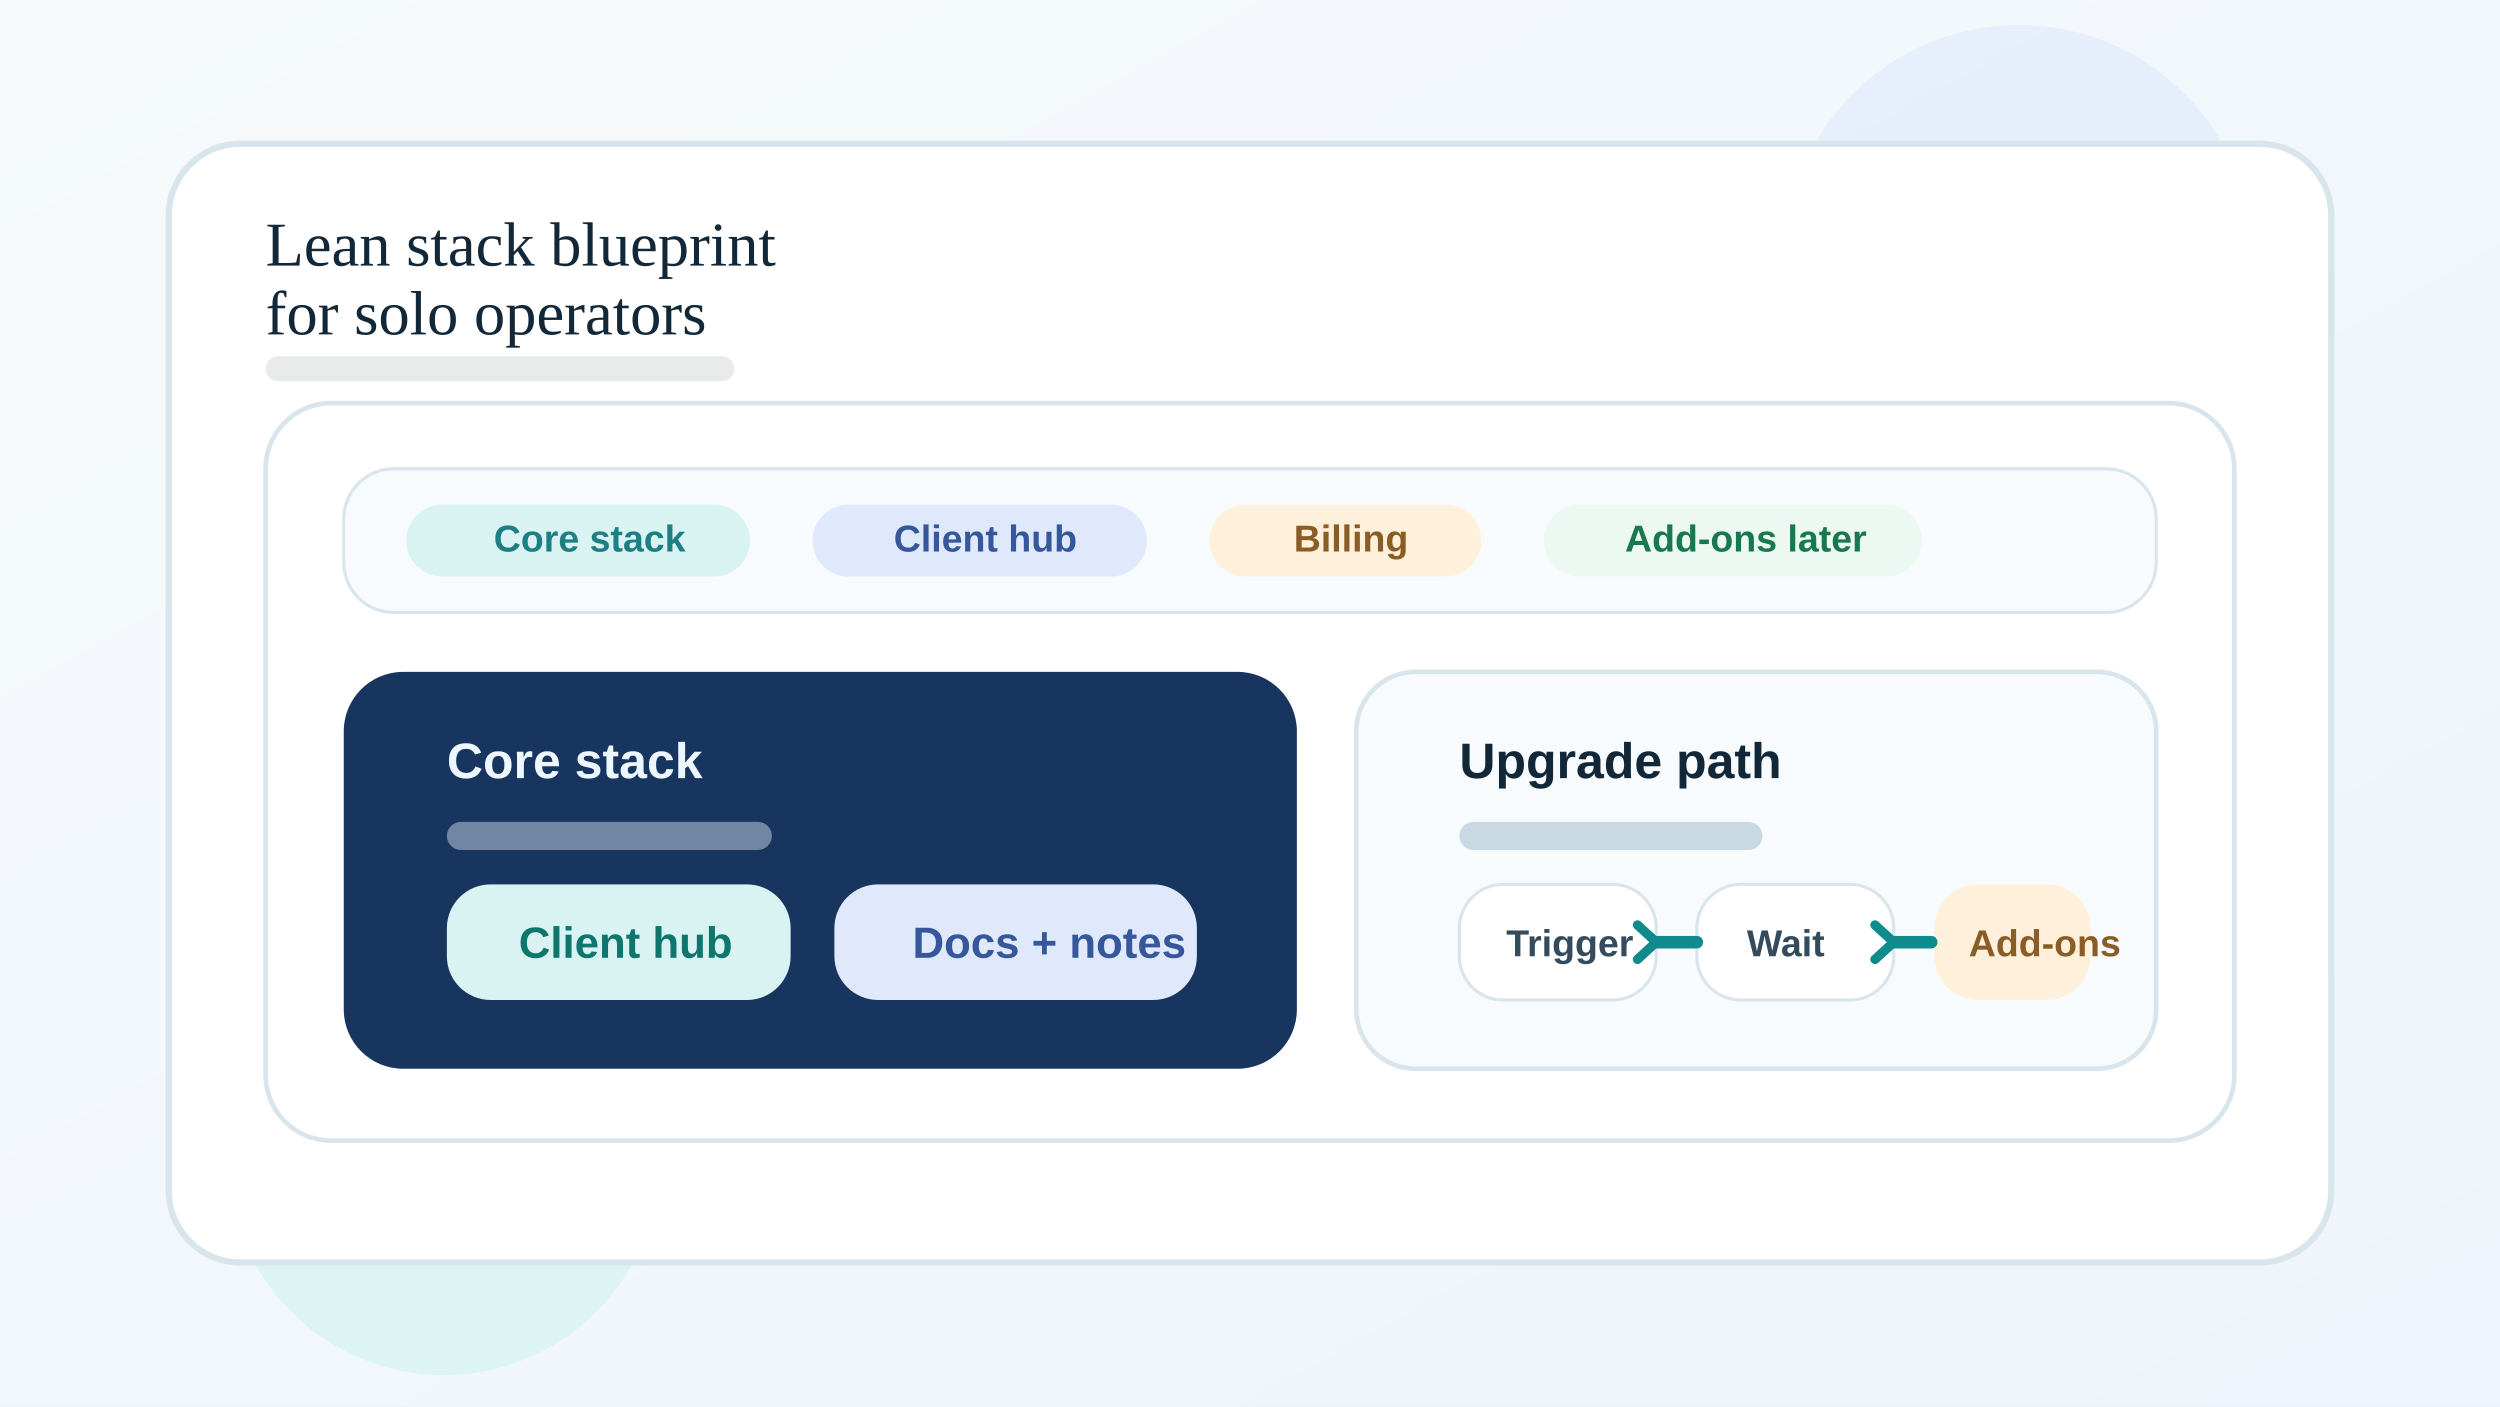
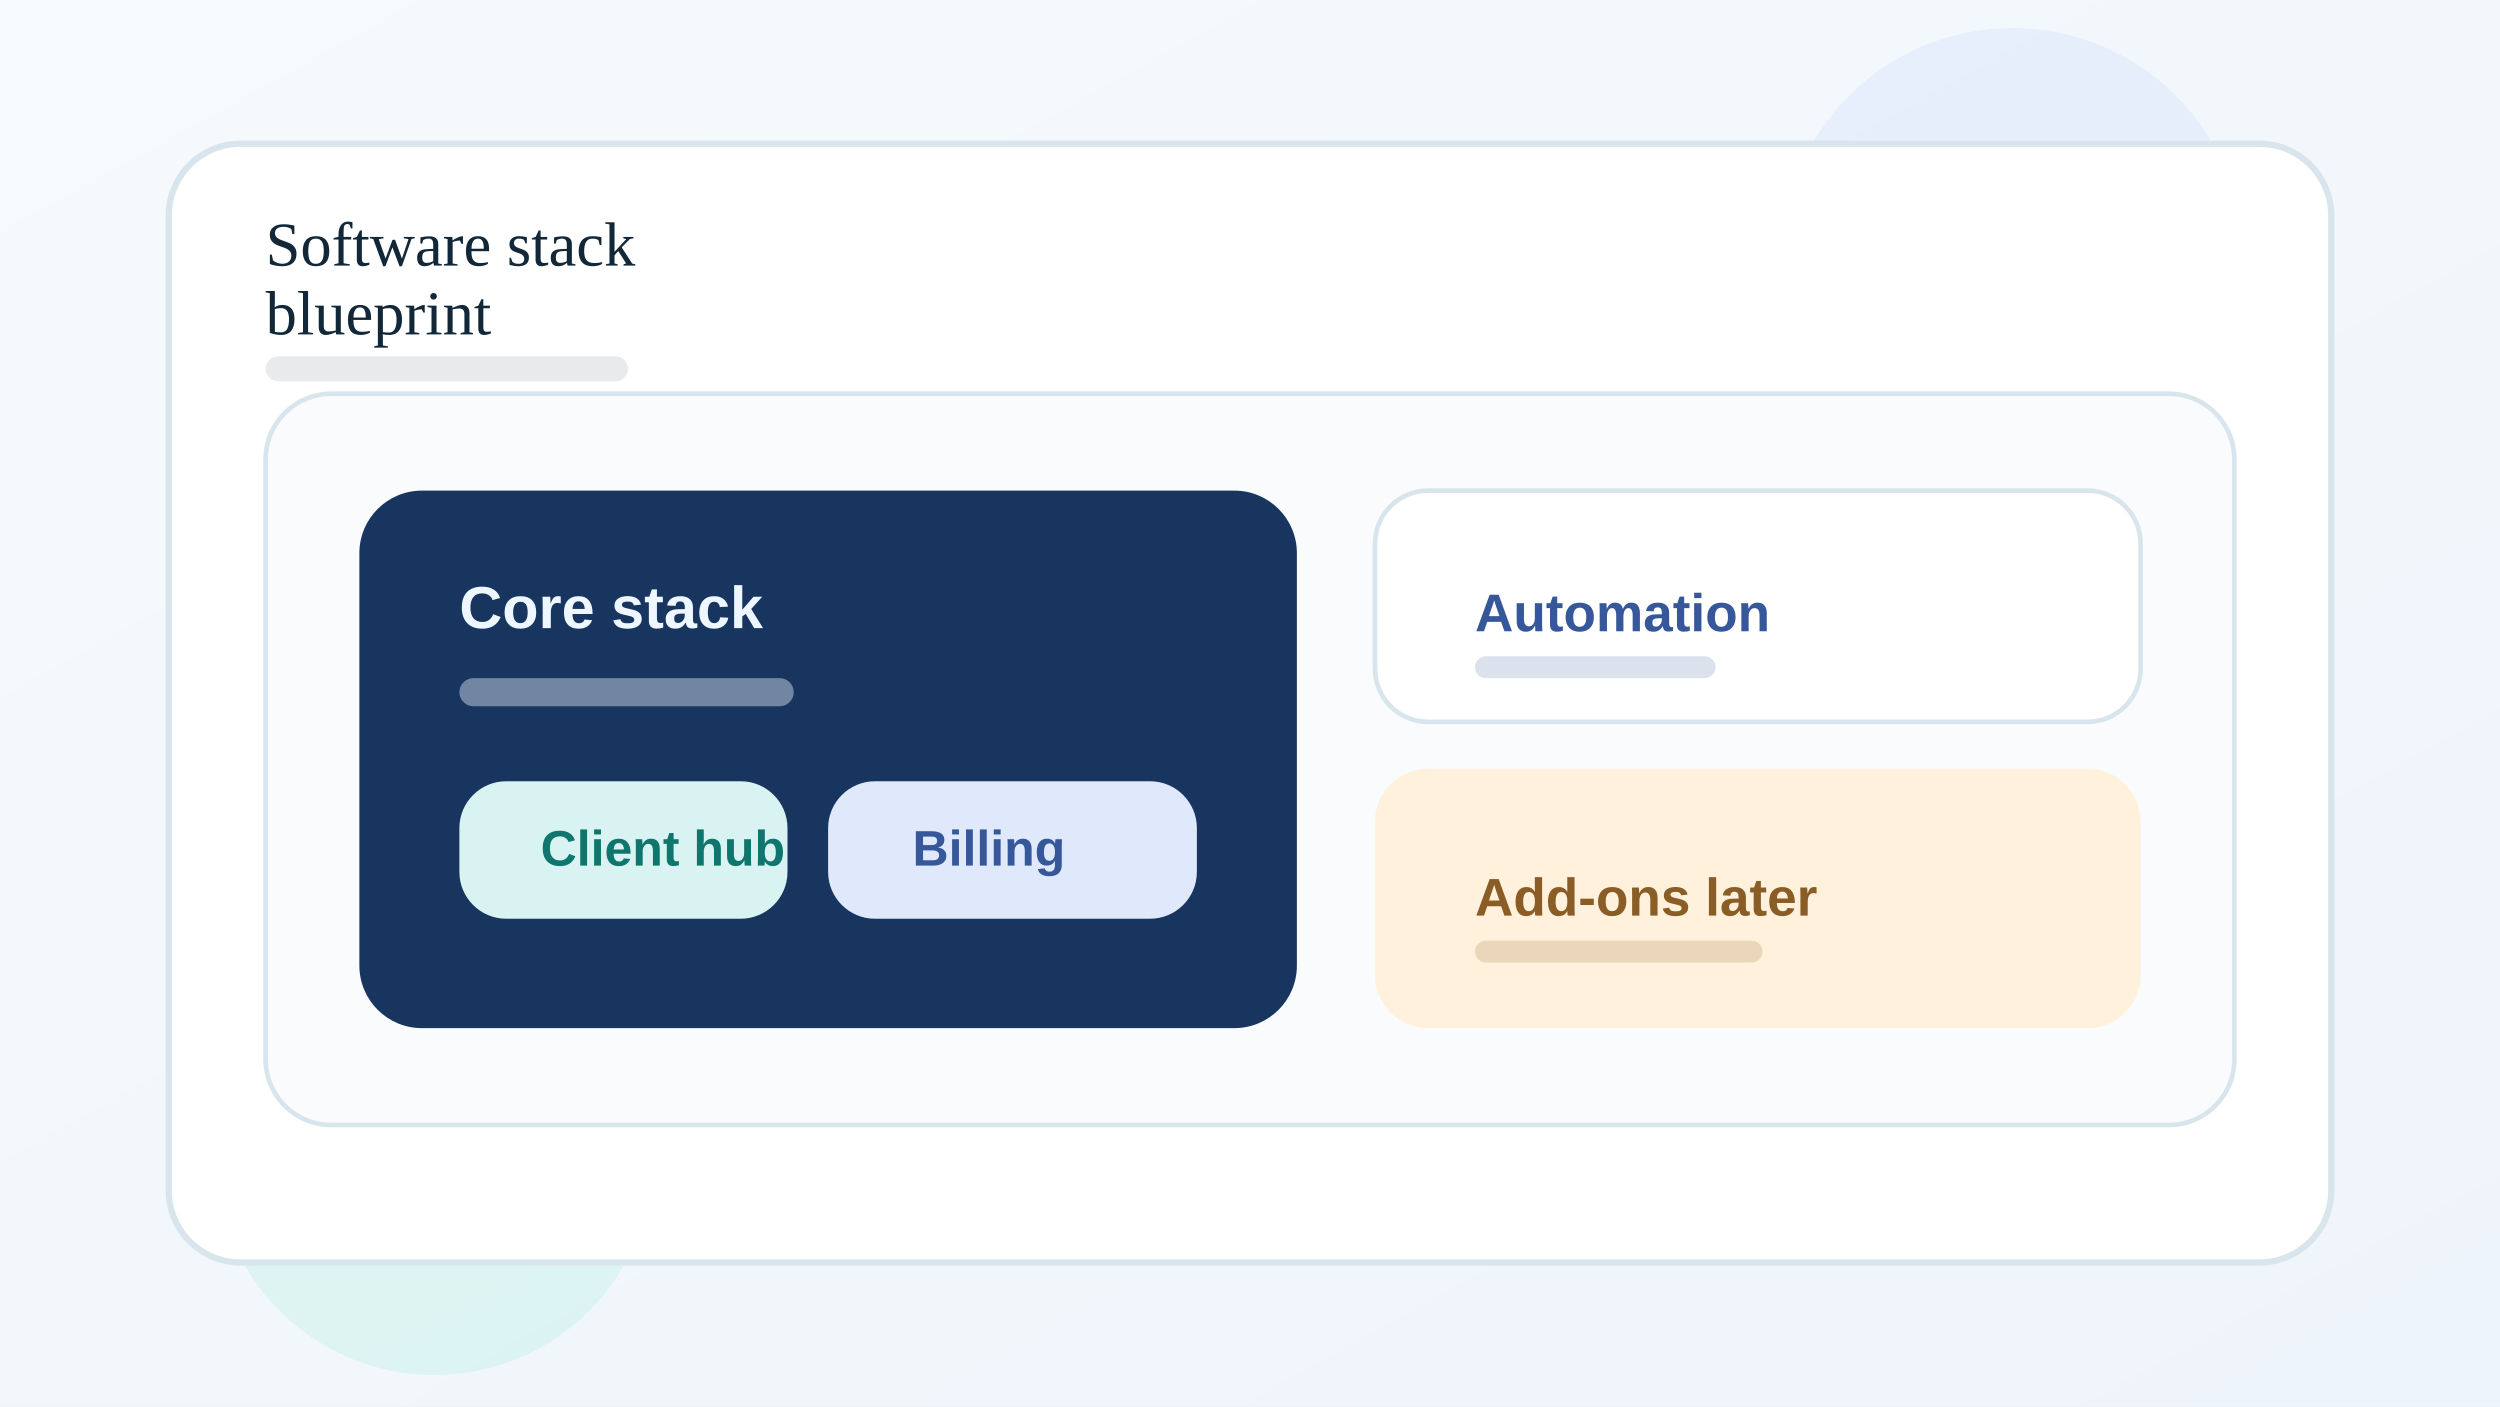
<svg xmlns="http://www.w3.org/2000/svg" viewBox="0 0 1600 900" role="img" aria-labelledby="title desc">
  <defs>
    <linearGradient id="blueprint-bg" x1="0%" y1="0%" x2="100%" y2="100%">
      <stop offset="0%" stop-color="#f6fafc" />
      <stop offset="100%" stop-color="#eef4fb" />
    </linearGradient>
  </defs>
  <rect width="1600" height="900" fill="url(#blueprint-bg)" />
-   <circle cx="1292" cy="166" r="150" fill="#dfe9fb" opacity=".66" />
-   <circle cx="284" cy="742" r="138" fill="#d8f3f1" opacity=".84" />
+   <circle cx="1288" cy="166" r="148" fill="#dfe9fb" opacity=".66" />
+   <circle cx="278" cy="740" r="140" fill="#d8f3f1" opacity=".82" />
  <rect x="108" y="92" width="1384" height="716" rx="46" fill="#ffffff" stroke="#d9e5ec" stroke-width="4" />
-   <text x="170" y="170" font-family="Georgia, 'Times New Roman', serif" font-size="40" fill="#122838">Lean stack blueprint</text>
-   <text x="170" y="214" font-family="Georgia, 'Times New Roman', serif" font-size="40" fill="#122838">for solo operators</text>
-   <rect x="170" y="228" width="300" height="16" rx="8" fill="#122838" opacity=".10" />
-   <rect x="170" y="258" width="1260" height="472" rx="42" fill="#ffffff" stroke="#d9e5ec" stroke-width="3" />
-   <rect x="220" y="300" width="1160" height="92" rx="32" fill="#f8fbfd" stroke="#d9e5ec" stroke-width="2" />
-   <rect x="260" y="323" width="220" height="46" rx="23" fill="#d8f3f1" />
-   <rect x="520" y="323" width="214" height="46" rx="23" fill="#dfe9fb" />
-   <rect x="774" y="323" width="174" height="46" rx="23" fill="#fff0db" />
-   <rect x="988" y="323" width="242" height="46" rx="23" fill="#ecf8f2" />
-   <text x="316" y="353" font-family="Arial, sans-serif" font-size="24" font-weight="700" fill="#1d7f84">Core stack</text>
-   <text x="572" y="353" font-family="Arial, sans-serif" font-size="24" font-weight="700" fill="#36589a">Client hub</text>
-   <text x="828" y="353" font-family="Arial, sans-serif" font-size="24" font-weight="700" fill="#8a5d27">Billing</text>
-   <text x="1040" y="353" font-family="Arial, sans-serif" font-size="24" font-weight="700" fill="#18794e">Add-ons later</text>
-   <rect x="220" y="430" width="610" height="254" rx="38" fill="#17355f" />
-   <text x="286" y="498" font-family="Arial, sans-serif" font-size="32" font-weight="700" fill="#eef6ff">Core stack</text>
-   <rect x="286" y="526" width="208" height="18" rx="9" fill="#eef6ff" opacity=".42" />
-   <rect x="286" y="566" width="220" height="74" rx="28" fill="#d8f3f1" />
-   <rect x="534" y="566" width="232" height="74" rx="28" fill="#dfe9fb" />
-   <text x="332" y="613" font-family="Arial, sans-serif" font-size="28" font-weight="700" fill="#0f766e">Client hub</text>
-   <text x="584" y="613" font-family="Arial, sans-serif" font-size="28" font-weight="700" fill="#36589a">Docs + notes</text>
-   <rect x="868" y="430" width="512" height="254" rx="38" fill="#f8fbfd" stroke="#d9e5ec" stroke-width="3" />
-   <text x="934" y="498" font-family="Arial, sans-serif" font-size="32" font-weight="700" fill="#122838">Upgrade path</text>
-   <rect x="934" y="526" width="194" height="18" rx="9" fill="#c9d9e4" />
-   <rect x="934" y="566" width="126" height="74" rx="28" fill="#ffffff" stroke="#d9e5ec" stroke-width="2" />
-   <rect x="1086" y="566" width="126" height="74" rx="28" fill="#ffffff" stroke="#d9e5ec" stroke-width="2" />
-   <rect x="1238" y="566" width="100" height="74" rx="28" fill="#fff0db" />
-   <path d="M1060 603h26m126 0h24" stroke="#0f8b8d" stroke-width="8" stroke-linecap="round" />
-   <path d="M1048 592l12 11-12 11M1200 592l12 11-12 11" fill="none" stroke="#0f8b8d" stroke-width="6" stroke-linecap="round" stroke-linejoin="round" />
-   <text x="964" y="612" font-family="Arial, sans-serif" font-size="24" font-weight="700" fill="#334b5c">Trigger</text>
-   <text x="1118" y="612" font-family="Arial, sans-serif" font-size="24" font-weight="700" fill="#334b5c">Wait</text>
-   <text x="1260" y="612" font-family="Arial, sans-serif" font-size="24" font-weight="700" fill="#8a5d27">Add-ons</text>
+   <text x="170" y="170" font-family="Georgia, 'Times New Roman', serif" font-size="40" fill="#122838">Software stack</text>
+   <text x="170" y="214" font-family="Georgia, 'Times New Roman', serif" font-size="40" fill="#122838">blueprint</text>
+   <rect x="170" y="228" width="232" height="16" rx="8" fill="#122838" opacity=".10" />
+   <rect x="170" y="252" width="1260" height="468" rx="42" fill="#f9fbfd" stroke="#d9e5ec" stroke-width="3" />
+   <rect x="230" y="314" width="600" height="344" rx="40" fill="#17355f" />
+   <text x="294" y="402" font-family="Arial, sans-serif" font-size="38" font-weight="700" fill="#eef6ff">Core stack</text>
+   <rect x="294" y="434" width="214" height="18" rx="9" fill="#eef6ff" opacity=".42" />
+   <rect x="294" y="500" width="210" height="88" rx="30" fill="#d8f3f1" />
+   <rect x="530" y="500" width="236" height="88" rx="30" fill="#dfe9fb" />
+   <text x="346" y="554" font-family="Arial, sans-serif" font-size="32" font-weight="700" fill="#0f766e">Client hub</text>
+   <text x="584" y="554" font-family="Arial, sans-serif" font-size="32" font-weight="700" fill="#36589a">Billing</text>
+   <rect x="880" y="314" width="490" height="148" rx="34" fill="#ffffff" stroke="#d9e5ec" stroke-width="3" />
+   <rect x="880" y="492" width="490" height="166" rx="34" fill="#fff1db" />
+   <text x="944" y="404" font-family="Arial, sans-serif" font-size="34" font-weight="700" fill="#36589a">Automation</text>
+   <rect x="944" y="420" width="154" height="14" rx="7" fill="#36589a" opacity=".18" />
+   <text x="944" y="586" font-family="Arial, sans-serif" font-size="34" font-weight="700" fill="#8a5d27">Add-ons later</text>
+   <rect x="944" y="602" width="184" height="14" rx="7" fill="#8a5d27" opacity=".18" />
</svg>
